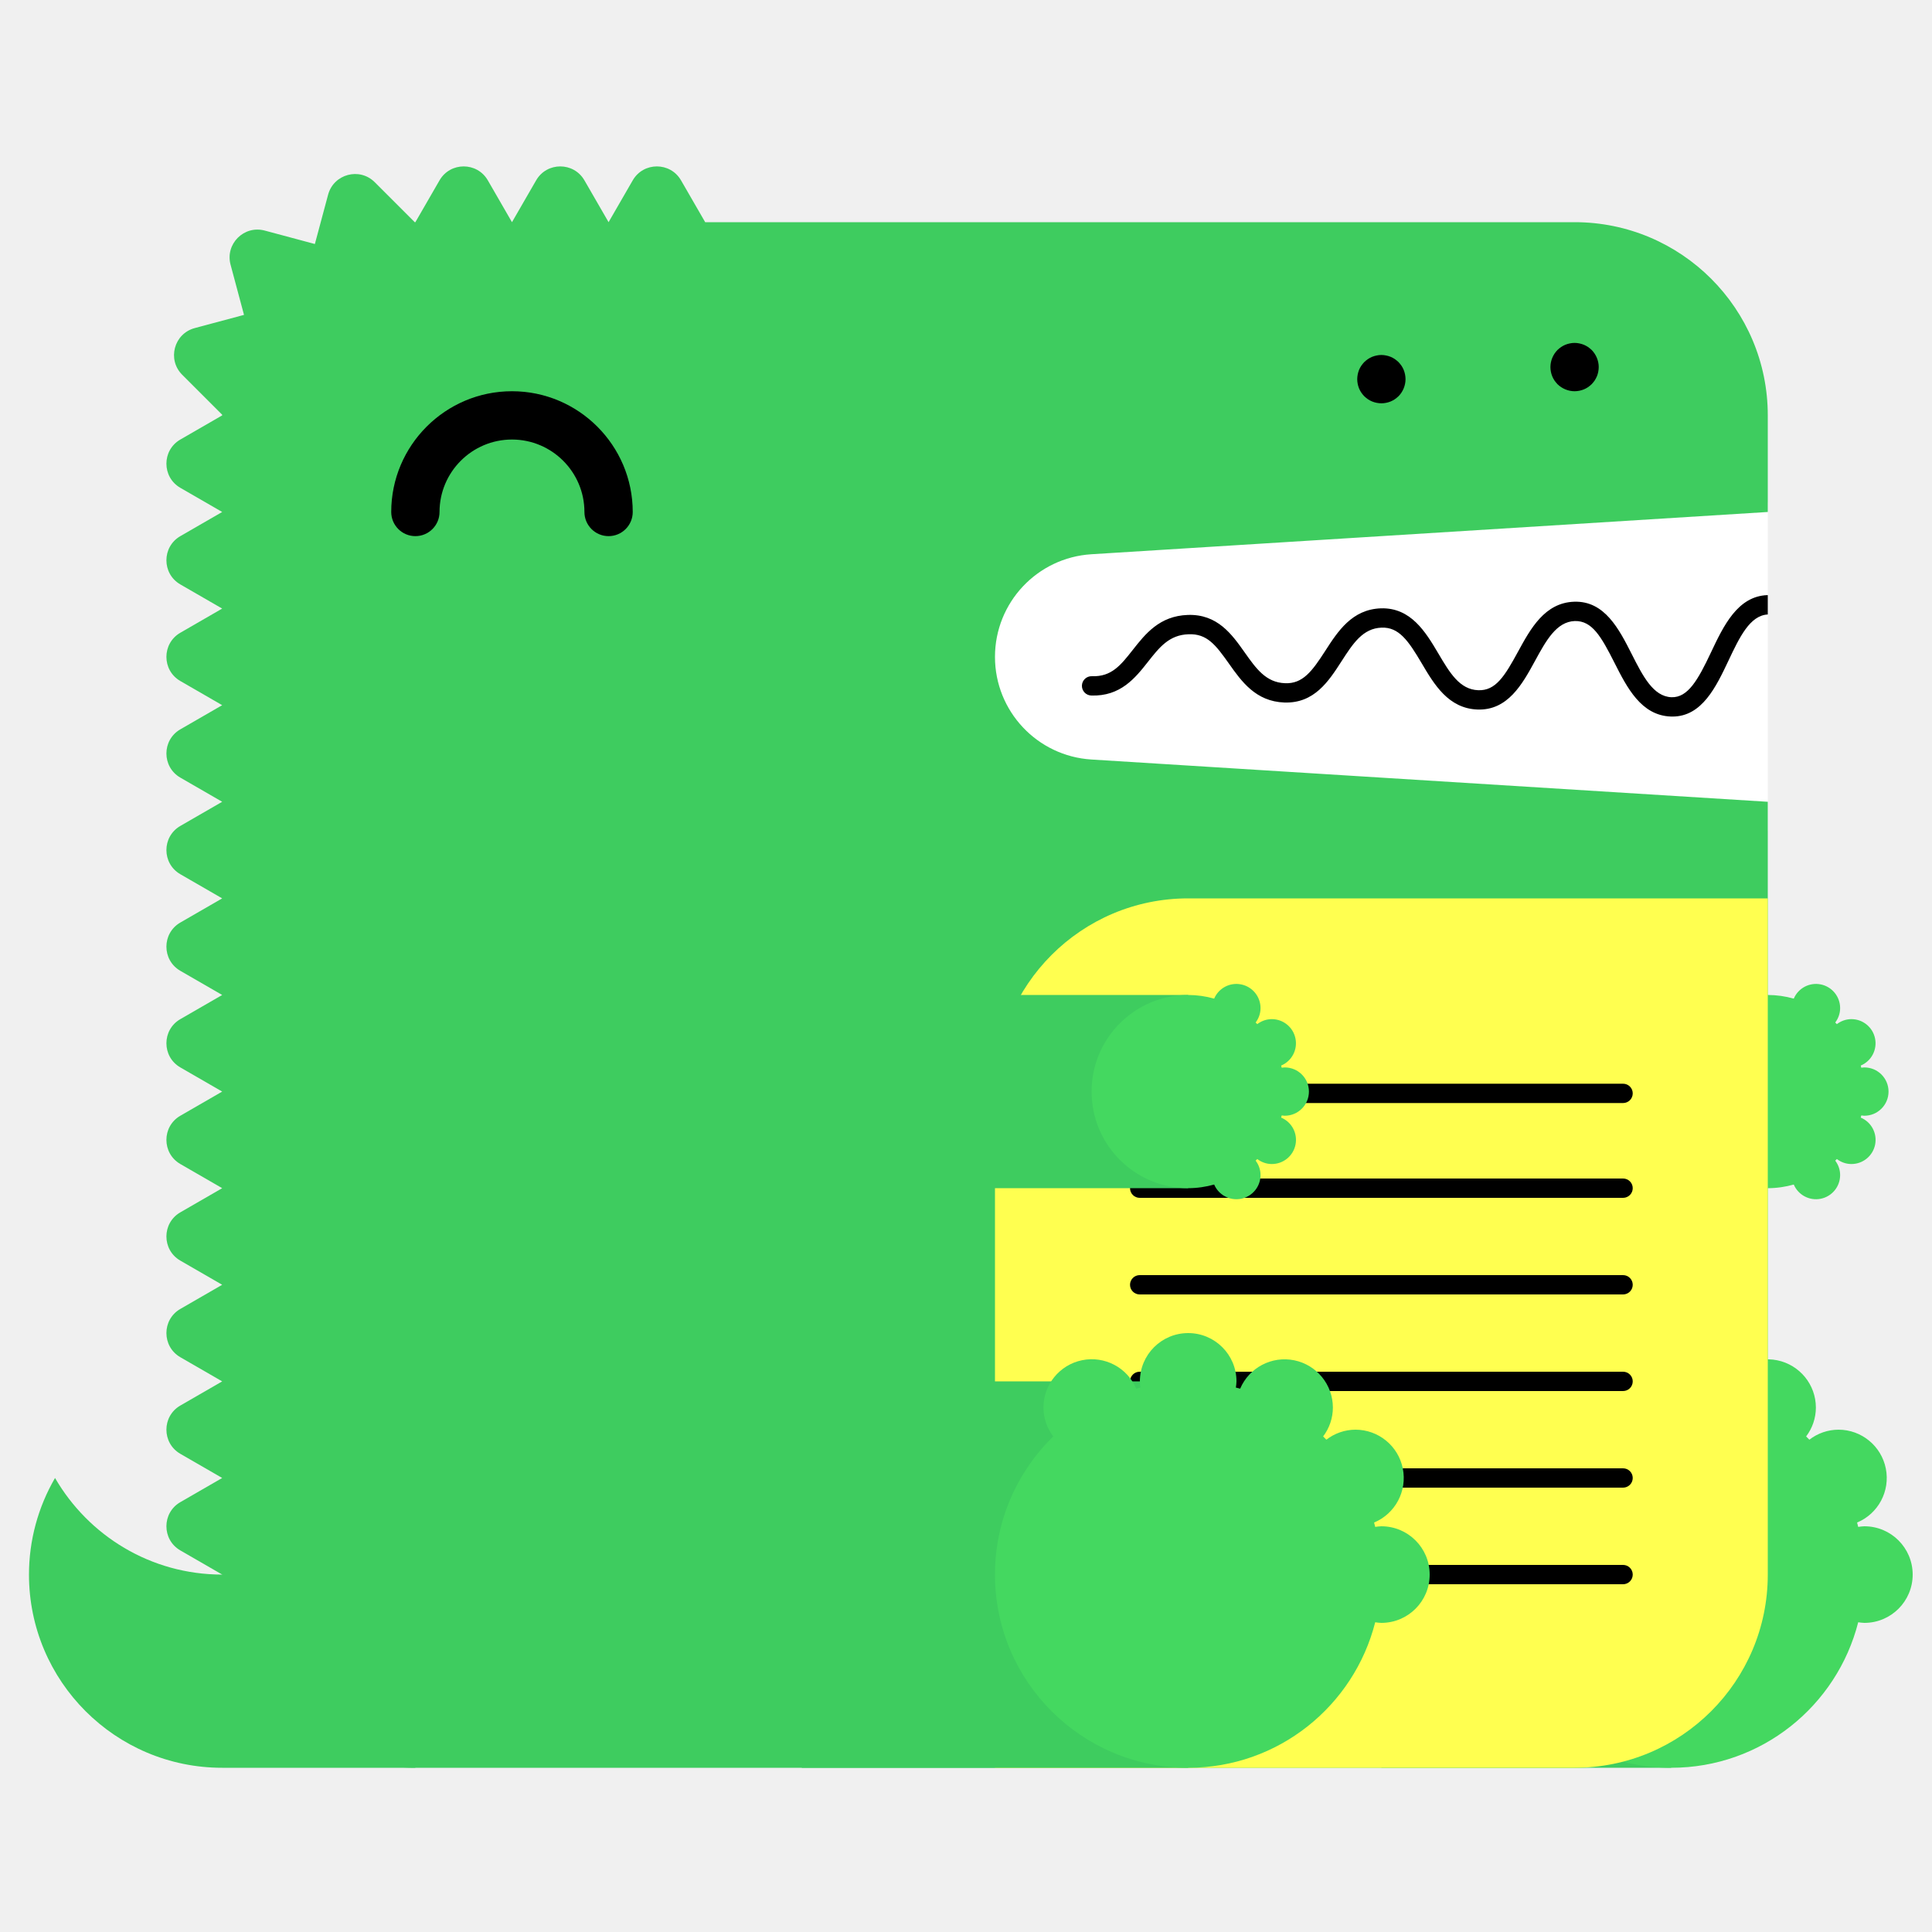
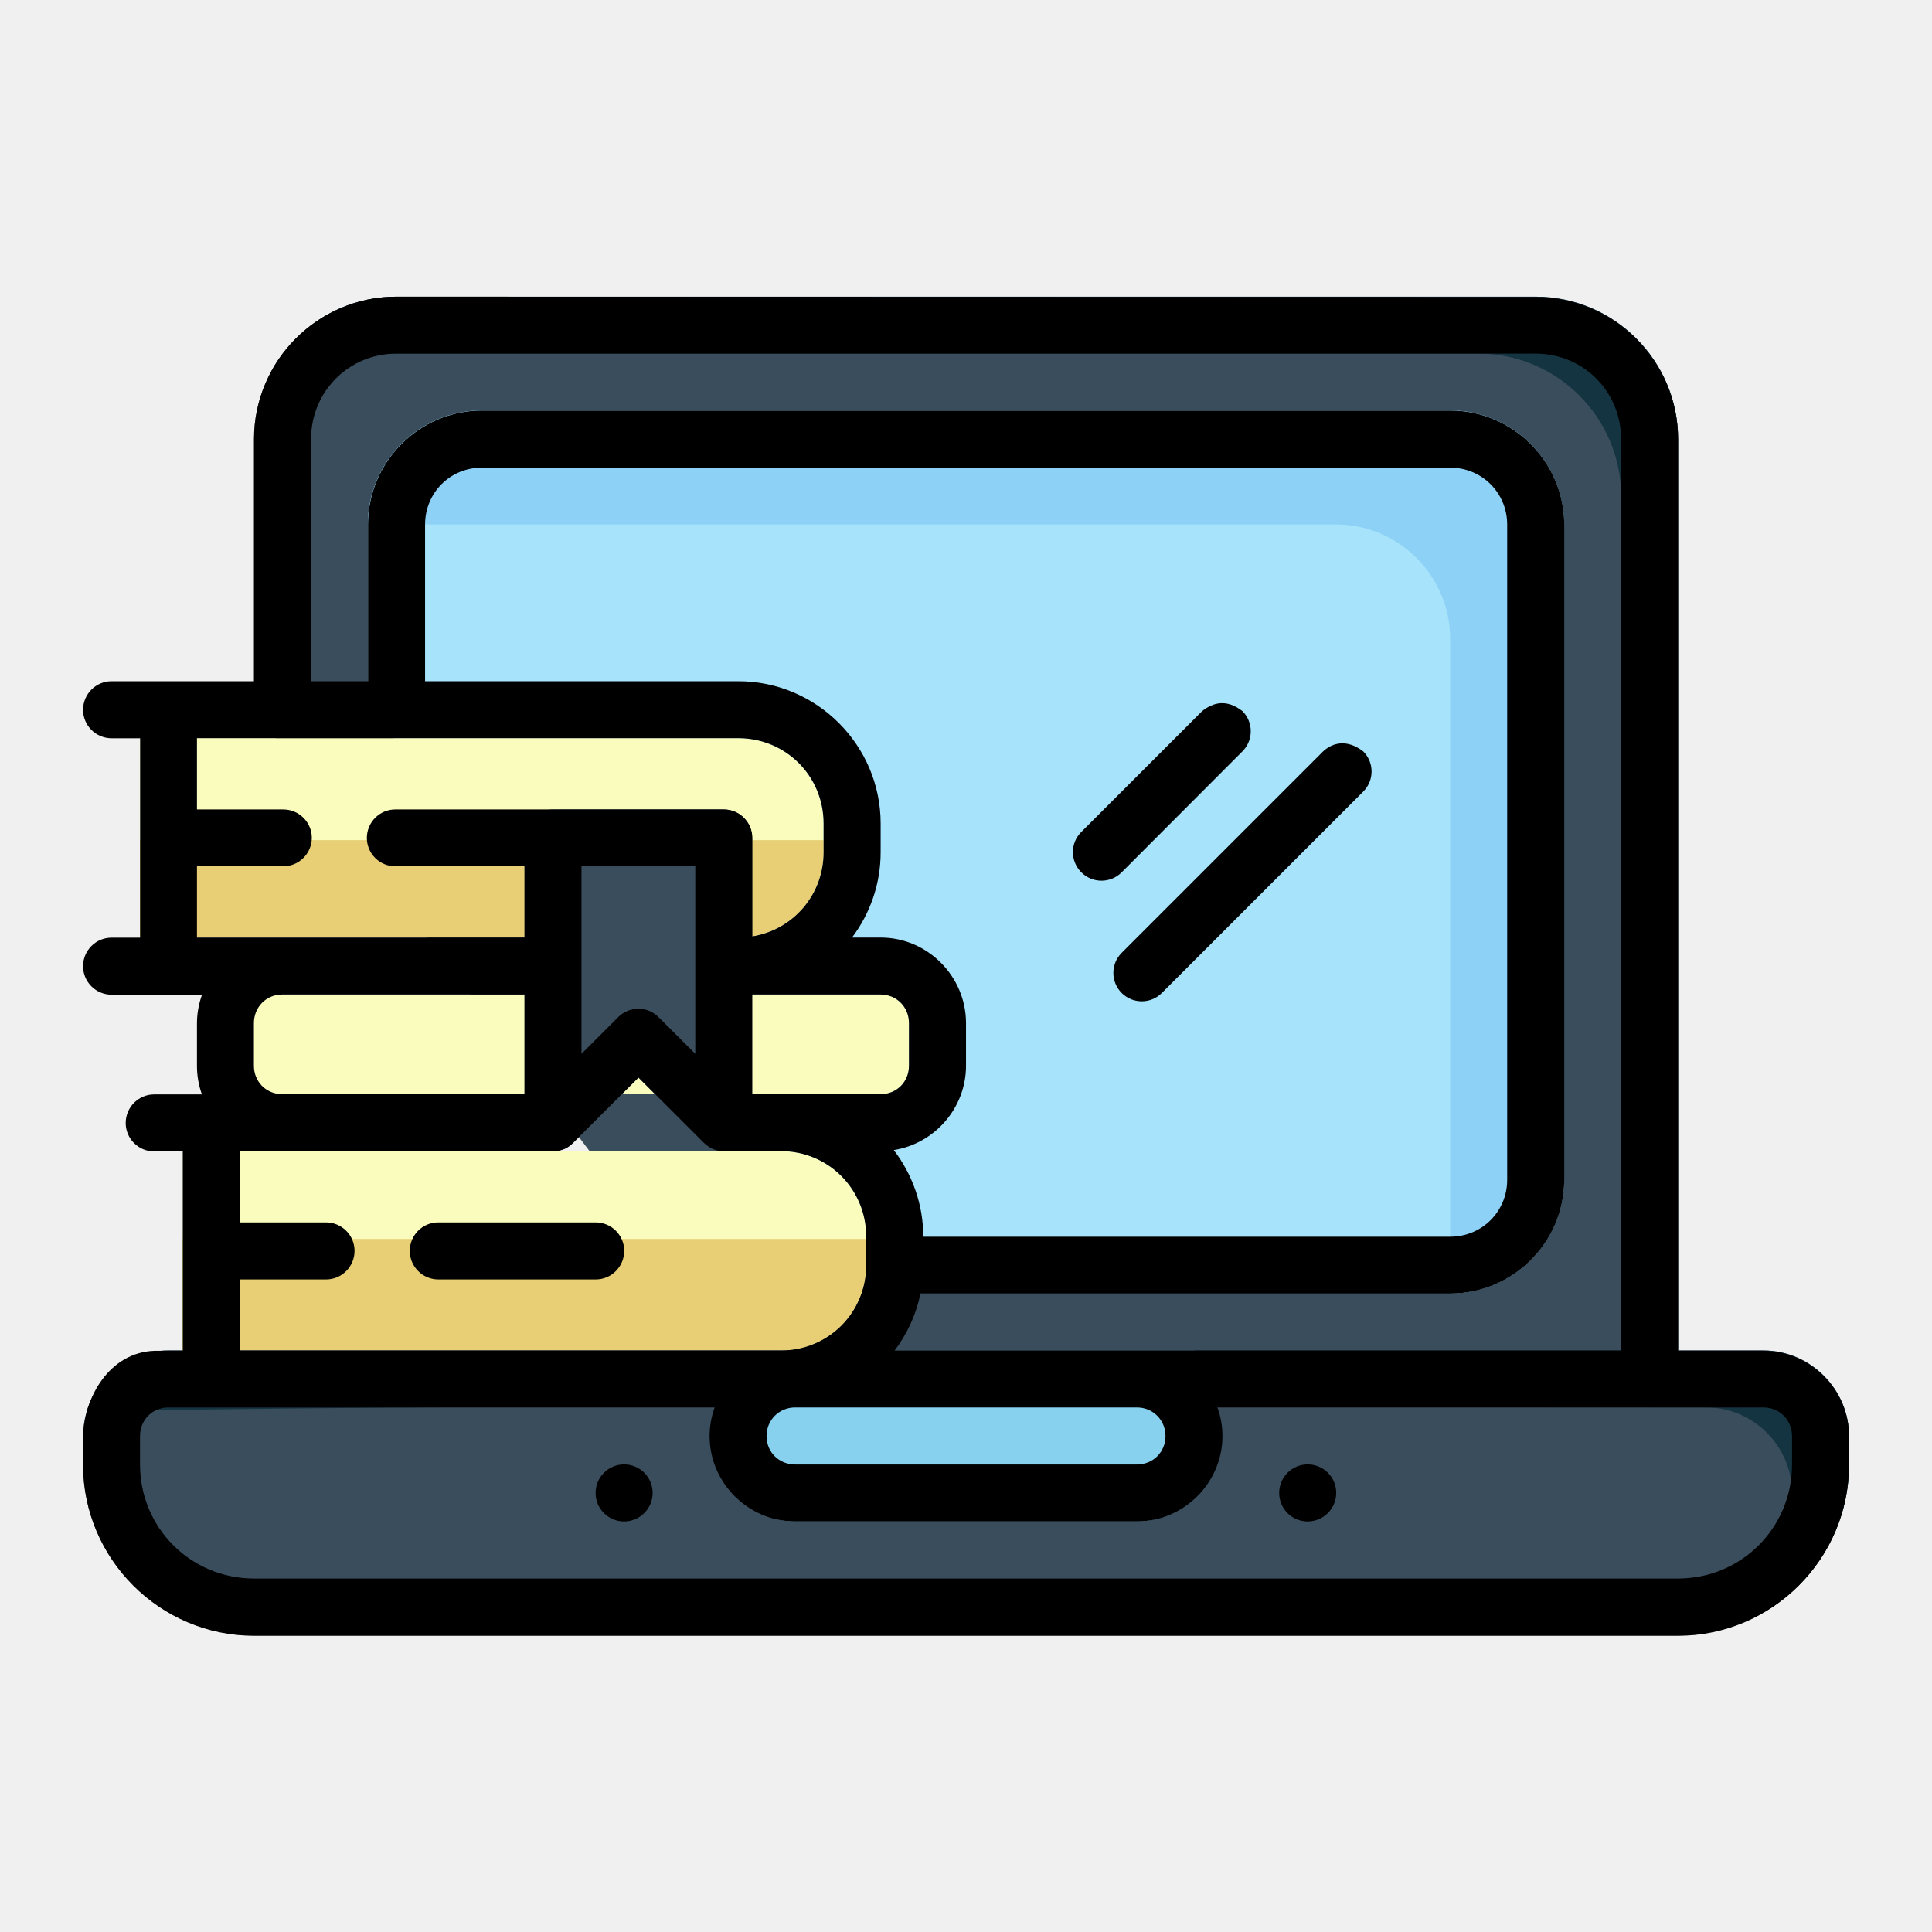
- <svg xmlns="http://www.w3.org/2000/svg" width="200" height="200" viewBox="0 0 200 200">
-   <g fill="none" fill-rule="evenodd">
-     <path fill="#FFF" d="M99 52h84v34H99z" />
-     <path d="M23 163c-7.398 0-13.843-4.027-17.303-10A19.886 19.886 0 0 0 3 163c0 11.046 8.954 20 20 20h20v-20H23z" fill="#3ECC5F" />
-     <path d="M112.98 57.376L183 53V43c0-11.046-8.954-20-20-20H73l-2.5-4.33c-1.112-1.925-3.889-1.925-5 0L63 23l-2.5-4.33c-1.111-1.925-3.889-1.925-5 0L53 23l-2.5-4.33c-1.111-1.925-3.889-1.925-5 0L43 23c-.022 0-.042.003-.065.003l-4.142-4.141c-1.57-1.571-4.252-.853-4.828 1.294l-1.369 5.104-5.192-1.392c-2.148-.575-4.111 1.389-3.535 3.536l1.39 5.193-5.102 1.367c-2.148.576-2.867 3.259-1.296 4.83l4.142 4.142c0 .021-.003.042-.003.064l-4.33 2.5c-1.925 1.111-1.925 3.889 0 5L23 53l-4.33 2.5c-1.925 1.111-1.925 3.889 0 5L23 63l-4.33 2.5c-1.925 1.111-1.925 3.889 0 5L23 73l-4.33 2.5c-1.925 1.111-1.925 3.889 0 5L23 83l-4.33 2.5c-1.925 1.111-1.925 3.889 0 5L23 93l-4.33 2.5c-1.925 1.111-1.925 3.889 0 5L23 103l-4.33 2.5c-1.925 1.111-1.925 3.889 0 5L23 113l-4.33 2.5c-1.925 1.111-1.925 3.889 0 5L23 123l-4.33 2.5c-1.925 1.111-1.925 3.889 0 5L23 133l-4.33 2.5c-1.925 1.111-1.925 3.889 0 5L23 143l-4.33 2.5c-1.925 1.111-1.925 3.889 0 5L23 153l-4.33 2.5c-1.925 1.111-1.925 3.889 0 5L23 163c0 11.046 8.954 20 20 20h120c11.046 0 20-8.954 20-20V83l-70.02-4.376A10.645 10.645 0 0 1 103 68c0-5.621 4.37-10.273 9.98-10.624" fill="#3ECC5F" />
-     <path fill="#3ECC5F" d="M143 183h30v-40h-30z" />
-     <path d="M193 158c-.219 0-.428.037-.639.064-.038-.15-.074-.301-.116-.451A5 5 0 0 0 190.32 148a4.96 4.96 0 0 0-3.016 1.036 26.531 26.531 0 0 0-.335-.336 4.955 4.955 0 0 0 1.011-2.987 5 5 0 0 0-9.599-1.959c-.148-.042-.297-.077-.445-.115.027-.211.064-.42.064-.639a5 5 0 0 0-5-5 5 5 0 0 0-5 5c0 .219.037.428.064.639-.148.038-.297.073-.445.115a4.998 4.998 0 0 0-9.599 1.959c0 1.125.384 2.151 1.011 2.987-3.717 3.632-6.031 8.693-6.031 14.3 0 11.046 8.954 20 20 20 9.339 0 17.16-6.41 19.361-15.064.211.027.42.064.639.064a5 5 0 0 0 5-5 5 5 0 0 0-5-5" fill="#44D860" />
-     <path fill="#3ECC5F" d="M153 123h30v-20h-30z" />
-     <path d="M193 115.5a2.5 2.5 0 1 0 0-5c-.109 0-.214.019-.319.032-.02-.075-.037-.15-.058-.225a2.501 2.501 0 0 0-.963-4.807c-.569 0-1.088.197-1.508.518a6.653 6.653 0 0 0-.168-.168c.314-.417.506-.931.506-1.494a2.5 2.5 0 0 0-4.8-.979A9.987 9.987 0 0 0 183 103c-5.522 0-10 4.478-10 10s4.478 10 10 10c.934 0 1.833-.138 2.69-.377a2.5 2.5 0 0 0 4.8-.979c0-.563-.192-1.077-.506-1.494.057-.055.113-.111.168-.168.42.321.939.518 1.508.518a2.5 2.5 0 0 0 .963-4.807c.021-.074.038-.15.058-.225.105.013.21.032.319.032" fill="#44D860" />
-     <path d="M63 55.5a2.5 2.5 0 0 1-2.5-2.5c0-4.136-3.364-7.5-7.5-7.5s-7.5 3.364-7.5 7.5a2.5 2.5 0 1 1-5 0c0-6.893 5.607-12.5 12.5-12.5S65.5 46.107 65.5 53a2.5 2.5 0 0 1-2.5 2.5" fill="#000" />
-     <path d="M103 183h60c11.046 0 20-8.954 20-20V93h-60c-11.046 0-20 8.954-20 20v70z" fill="#FFFF50" />
-     <path d="M168.02 124h-50.04a1 1 0 1 1 0-2h50.04a1 1 0 1 1 0 2m0 20h-50.04a1 1 0 1 1 0-2h50.04a1 1 0 1 1 0 2m0 20h-50.04a1 1 0 1 1 0-2h50.04a1 1 0 1 1 0 2m0-49.814h-50.04a1 1 0 1 1 0-2h50.04a1 1 0 1 1 0 2m0 19.814h-50.04a1 1 0 1 1 0-2h50.04a1 1 0 1 1 0 2m0 20h-50.04a1 1 0 1 1 0-2h50.04a1 1 0 1 1 0 2M183 61.611c-.012 0-.022-.006-.034-.005-3.09.105-4.552 3.196-5.842 5.923-1.346 2.85-2.387 4.703-4.093 4.647-1.889-.068-2.969-2.202-4.113-4.46-1.314-2.594-2.814-5.536-5.963-5.426-3.046.104-4.513 2.794-5.807 5.167-1.377 2.528-2.314 4.065-4.121 3.994-1.927-.07-2.951-1.805-4.136-3.813-1.321-2.236-2.848-4.75-5.936-4.664-2.994.103-4.465 2.385-5.763 4.4-1.373 2.13-2.335 3.428-4.165 3.351-1.973-.07-2.992-1.51-4.171-3.177-1.324-1.873-2.816-3.993-5.895-3.89-2.928.1-4.399 1.97-5.696 3.618-1.232 1.564-2.194 2.802-4.229 2.724a1 1 0 0 0-.072 2c3.017.101 4.545-1.8 5.872-3.487 1.177-1.496 2.193-2.787 4.193-2.855 1.926-.082 2.829 1.115 4.195 3.045 1.297 1.834 2.769 3.914 5.731 4.021 3.103.104 4.596-2.215 5.918-4.267 1.182-1.834 2.202-3.417 4.15-3.484 1.793-.067 2.769 1.35 4.145 3.681 1.297 2.197 2.766 4.686 5.787 4.796 3.125.108 4.634-2.62 5.949-5.035 1.139-2.088 2.214-4.06 4.119-4.126 1.793-.042 2.728 1.595 4.111 4.33 1.292 2.553 2.757 5.445 5.825 5.556l.169.003c3.064 0 4.518-3.075 5.805-5.794 1.139-2.41 2.217-4.68 4.067-4.773v-2z" fill="#000" />
-     <path fill="#3ECC5F" d="M83 183h40v-40H83z" />
-     <path d="M143 158c-.219 0-.428.037-.639.064-.038-.15-.074-.301-.116-.451A5 5 0 0 0 140.32 148a4.96 4.96 0 0 0-3.016 1.036 26.531 26.531 0 0 0-.335-.336 4.955 4.955 0 0 0 1.011-2.987 5 5 0 0 0-9.599-1.959c-.148-.042-.297-.077-.445-.115.027-.211.064-.42.064-.639a5 5 0 0 0-5-5 5 5 0 0 0-5 5c0 .219.037.428.064.639-.148.038-.297.073-.445.115a4.998 4.998 0 0 0-9.599 1.959c0 1.125.384 2.151 1.011 2.987-3.717 3.632-6.031 8.693-6.031 14.3 0 11.046 8.954 20 20 20 9.339 0 17.16-6.41 19.361-15.064.211.027.42.064.639.064a5 5 0 0 0 5-5 5 5 0 0 0-5-5" fill="#44D860" />
-     <path fill="#3ECC5F" d="M83 123h40v-20H83z" />
-     <path d="M133 115.5a2.5 2.5 0 1 0 0-5c-.109 0-.214.019-.319.032-.02-.075-.037-.15-.058-.225a2.501 2.501 0 0 0-.963-4.807c-.569 0-1.088.197-1.508.518a6.653 6.653 0 0 0-.168-.168c.314-.417.506-.931.506-1.494a2.5 2.5 0 0 0-4.8-.979A9.987 9.987 0 0 0 123 103c-5.522 0-10 4.478-10 10s4.478 10 10 10c.934 0 1.833-.138 2.69-.377a2.5 2.5 0 0 0 4.8-.979c0-.563-.192-1.077-.506-1.494.057-.055.113-.111.168-.168.42.321.939.518 1.508.518a2.5 2.5 0 0 0 .963-4.807c.021-.074.038-.15.058-.225.105.013.21.032.319.032" fill="#44D860" />
-     <path d="M143 41.75c-.16 0-.33-.02-.49-.05a2.52 2.52 0 0 1-.47-.14c-.15-.06-.29-.14-.431-.23-.13-.09-.259-.2-.38-.31-.109-.12-.219-.24-.309-.38s-.17-.28-.231-.43a2.619 2.619 0 0 1-.189-.96c0-.16.02-.33.05-.49.03-.16.08-.31.139-.47.061-.15.141-.29.231-.43.09-.13.2-.26.309-.38.121-.11.25-.22.38-.31.141-.09.281-.17.431-.23.149-.06.31-.11.47-.14.32-.07.65-.07.98 0 .159.03.32.08.47.14.149.06.29.14.43.23.13.09.259.2.38.31.11.12.22.25.31.38.09.14.17.28.23.43.06.16.11.31.14.47.029.16.05.33.05.49 0 .66-.271 1.31-.73 1.77-.121.11-.25.22-.38.31-.14.09-.281.17-.43.23a2.565 2.565 0 0 1-.96.19m20-1.25c-.66 0-1.3-.27-1.771-.73a3.802 3.802 0 0 1-.309-.38c-.09-.14-.17-.28-.231-.43a2.619 2.619 0 0 1-.189-.96c0-.66.27-1.3.729-1.77.121-.11.25-.22.38-.31.141-.09.281-.17.431-.23.149-.06.31-.11.47-.14.32-.07.66-.07.98 0 .159.03.32.08.47.14.149.06.29.14.43.23.13.09.259.2.38.31.459.47.73 1.11.73 1.77 0 .16-.021.33-.05.49-.03.16-.08.32-.14.47-.07.15-.14.29-.23.43-.09.13-.2.26-.31.38-.121.11-.25.22-.38.31-.14.09-.281.17-.43.23a2.565 2.565 0 0 1-.96.19" fill="#000" />
+ <svg xmlns="http://www.w3.org/2000/svg" width="64pt" height="64pt" viewBox="0 0 22.578 22.578" version="1.1" id="svg831">
+   <defs id="defs825">
+     <pattern id="EMFhbasepattern" patternUnits="userSpaceOnUse" width="6" height="6" x="0" y="0" />
+     <pattern id="EMFhbasepattern-9" patternUnits="userSpaceOnUse" width="6" height="6" x="0" y="0" />
+     <pattern id="EMFhbasepattern-0" patternUnits="userSpaceOnUse" width="6" height="6" x="0" y="0" />
+     <pattern id="EMFhbasepattern-7" patternUnits="userSpaceOnUse" width="6" height="6" x="0" y="0" />
+     <pattern id="EMFhbasepattern-2" patternUnits="userSpaceOnUse" width="6" height="6" x="0" y="0" />
+     <pattern id="EMFhbasepattern-98" patternUnits="userSpaceOnUse" width="6" height="6" x="0" y="0" />
+     <pattern id="EMFhbasepattern-6" patternUnits="userSpaceOnUse" width="6" height="6" x="0" y="0" />
+     <pattern id="EMFhbasepattern-01" patternUnits="userSpaceOnUse" width="6" height="6" x="0" y="0" />
+     <pattern id="EMFhbasepattern-07" patternUnits="userSpaceOnUse" width="6" height="6" x="0" y="0" />
+     <pattern id="EMFhbasepattern-8" patternUnits="userSpaceOnUse" width="6" height="6" x="0" y="0" />
+     <pattern id="EMFhbasepattern-4" patternUnits="userSpaceOnUse" width="6" height="6" x="0" y="0" />
+     <pattern id="EMFhbasepattern-40" patternUnits="userSpaceOnUse" width="6" height="6" x="0" y="0" />
+     <pattern id="EMFhbasepattern-08" patternUnits="userSpaceOnUse" width="6" height="6" x="0" y="0" />
+     <pattern id="EMFhbasepattern-04" patternUnits="userSpaceOnUse" width="6" height="6" x="0" y="0" />
+     <pattern id="EMFhbasepattern-014" patternUnits="userSpaceOnUse" width="6" height="6" x="0" y="0" />
+     <pattern id="EMFhbasepattern-27" patternUnits="userSpaceOnUse" width="6" height="6" x="0" y="0" />
+     <pattern id="EMFhbasepattern-09" patternUnits="userSpaceOnUse" width="6" height="6" x="0" y="0" />
+     <pattern id="EMFhbasepattern-5" patternUnits="userSpaceOnUse" width="6" height="6" x="0" y="0" />
+     <pattern id="EMFhbasepattern-018" patternUnits="userSpaceOnUse" width="6" height="6" x="0" y="0" />
+   </defs>
+   <g id="layer1" transform="translate(0,-274.4222)" style="display:inline">
+     <g id="g703" style="display:inline;stroke-width:0.795" transform="matrix(1.258055,0,0,1.258055,-37.73716,-38.90506)">
+       <g id="g3879" style="stroke-width:0.795">
+         <path style="color:#000000;fill:#3a4d5c;fill-opacity:1;stroke-width:0.795;stroke-linecap:round;stroke-linejoin:round;-inkscape-stroke:none" d="m 37.283,262.131 h 8.037 c 0.145,-5.1e-4 0.263,-0.118 0.264,-0.264 v -8.732 c 0,-0.727 -0.595,-1.322 -1.322,-1.322 H 33.678 c -0.727,0 -1.322,0.595 -1.322,1.322 v 2.514 z" id="path190027" />
+         <path style="color:#000000;fill:#a7e3fa;stroke-width:0.795;stroke-linecap:round;stroke-linejoin:round;-inkscape-stroke:none" d="M 38.309,261.072 H 43.467 c 0.581,0 1.059,-0.475 1.059,-1.057 v -6.086 c 0,-0.581 -0.477,-1.059 -1.059,-1.059 h -8.996 c -0.581,0 -1.057,0.477 -1.057,1.059 v 1.721 z" id="path190219" />
+         <path style="color:#000000;fill:#fafcbd;fill-opacity:1;stroke-width:0.795;stroke-linecap:round;stroke-linejoin:round;-inkscape-stroke:none" d="m 31.297,255.914 h 5.557 c 0.442,0 0.793,0.353 0.793,0.795 v 0.264 c -3e-6,0.442 -0.351,0.793 -0.793,0.793 -1.852,0 -3.705,0 -5.557,0 z" id="path140868" />
+         <path id="path35379" style="color:#000000;fill:#e8cf76;fill-opacity:1;stroke-width:0.795;stroke-linecap:round;stroke-linejoin:round;-inkscape-stroke:none" d="m 31.297,256.861 v 0.904 c 1.852,0 3.705,0 5.557,0 0.442,0 0.793,-0.352 0.793,-0.793 v -0.111 z" />
+         <path id="path22151" style="color:#000000;fill:#143441;fill-opacity:1;stroke-width:0.795;stroke-linecap:round;stroke-linejoin:round;-inkscape-stroke:none" d="m 33.678,251.813 c -0.499,0 -0.935,0.28 -1.16,0.691 0.188,-0.103 0.403,-0.162 0.631,-0.162 h 10.584 c 0.727,0 1.322,0.595 1.322,1.322 v 8.467 h 0.266 a 0.265,0.265 0 0 0 0.264,-0.264 v -8.732 c 0,-0.727 -0.594,-1.322 -1.322,-1.322 z" />
+         <path style="color:#000000;fill:#3a4d5c;fill-opacity:1;stroke-width:0.795;stroke-linecap:round;stroke-linejoin:round;-inkscape-stroke:none" d="m 31.561,261.602 c -0.435,0 -0.793,0.36 -0.793,0.795 v 0.264 c 0,0.874 0.714,1.588 1.588,1.588 h 13.229 c 0.874,0 1.588,-0.714 1.588,-1.588 v -0.264 c 3e-6,-0.435 -0.36,-0.795 -0.795,-0.795 z" id="path195843" />
+         <path style="color:#000000;fill:#87d1ee;fill-opacity:1;stroke-width:0.795;stroke-linecap:round;stroke-linejoin:round;-inkscape-stroke:none" d="m 36.764,261.602 v 0.795 c 0,0.435 0.183,0.793 0.619,0.793 h 3.174 c 0.435,0 0.536,-0.358 0.536,-0.793 v -0.795 z" id="path22149" />
+         <path style="color:#000000;fill:#fafcbd;fill-opacity:1;stroke-width:0.795;stroke-linecap:round;stroke-linejoin:round;-inkscape-stroke:none" d="m 31.693,259.75 h 5.557 c 0.442,0 0.793,0.353 0.793,0.795 v 0.264 c -3e-6,0.442 -0.352,0.795 -0.793,0.795 h -5.557 z" id="path183907" />
+         <path id="path35483" style="color:#000000;fill:#e8cf76;fill-opacity:1;stroke-width:0.795;stroke-linecap:round;stroke-linejoin:round;-inkscape-stroke:none" d="m 31.693,260.566 v 1.037 h 5.557 c 0.442,0 0.793,-0.353 0.793,-0.795 v -0.242 z" />
+         <path style="color:#000000;fill:#fafcbd;fill-opacity:1;stroke-width:0.795;stroke-linecap:round;stroke-linejoin:round;-inkscape-stroke:none" d="m 32.619,258.294 h 5.557 c 0.149,0 0.264,0.116 0.264,0.266 v 0.396 c 10e-7,0.149 -0.114,0.266 -0.264,0.266 h -5.557 c -0.149,0 -0.264,-0.116 -0.264,-0.266 v -0.396 c -4e-6,-0.149 0.114,-0.266 0.264,-0.266 z" id="path188905" />
+         <path style="color:#000000;fill:#3a4d5c;fill-opacity:1;stroke-width:0.795;stroke-linecap:round;stroke-linejoin:round;-inkscape-stroke:none" d="m 35.133,256.576 a 0.265,0.265 0 0 0 -0.264,0.264 v 2.646 a 0.265,0.265 0 0 0 0.451,0.188 l 0.607,-0.607 0.605,0.607 a 0.265,0.265 0 0 0 0.451,-0.188 v -2.646 a 0.265,0.265 0 0 0 -0.264,-0.264 z" id="path188707" />
+         <path id="path23757" style="color:#000000;fill:#8ed1f7;fill-opacity:1;stroke-width:0.795;stroke-linecap:round;stroke-linejoin:round;-inkscape-stroke:none" d="m 34.471,252.871 c -0.581,0 -1.056,0.477 -1.057,1.058 h 8.994 c 0.581,0 1.059,0.477 1.059,1.059 v 6.084 c 0.581,-2.9e-4 1.058,-0.476 1.058,-1.057 v -6.086 c 0,-0.581 -0.477,-1.059 -1.059,-1.059 z" />
+         <path id="path30199" style="color:#000000;fill:#143441;fill-opacity:1;stroke-width:0.795;stroke-linecap:round;stroke-linejoin:round;-inkscape-stroke:none" d="m 31.56,261.602 c -0.355,0 -0.658,0.239 -0.758,0.564 4.982,-0.081 10.039,-0.035 15.046,-0.035 0.435,0 0.795,0.36 0.795,0.795 v 0.264 c 0,0.302 -0.085,0.585 -0.233,0.826 0.456,-0.28 0.762,-0.783 0.762,-1.355 v -0.264 c 3e-6,-0.435 -0.36,-0.795 -0.795,-0.795 z" />
+       </g>
+       <path id="rect1463" style="color:#000000;display:inline;fill:#000000;stroke-width:0.795;stroke-linecap:round;stroke-linejoin:round;-inkscape-stroke:none" d="m 33.678,251.813 c -0.727,0 -1.322,0.595 -1.322,1.322 v 2.25 h -1.324 c -0.145,5.6e-4 -0.263,0.118 -0.264,0.264 -5.29e-4,0.146 0.117,0.265 0.264,0.266 h 0.266 v 1.852 h -0.266 c -0.146,5.8e-4 -0.264,0.119 -0.264,0.266 5.29e-4,0.145 0.118,0.263 0.264,0.264 h 0.841 c -0.03,0.083 -0.047,0.173 -0.047,0.266 v 0.396 c 0,0.092 0.016,0.181 0.046,0.264 h -0.442 c -0.147,-5.8e-4 -0.266,0.119 -0.266,0.266 5.29e-4,0.146 0.119,0.264 0.266,0.264 h 0.264 v 1.852 h -0.264 c -0.417,0.015 -0.653,0.431 -0.662,0.795 v 0.264 c 0,0.874 0.714,1.588 1.588,1.588 h 13.228 c 0.874,0 1.588,-0.714 1.588,-1.588 v -0.264 c 3e-6,-0.435 -0.36,-0.795 -0.795,-0.795 h -0.793 v -8.467 c 0,-0.727 -0.594,-1.322 -1.322,-1.322 z m 0,0.529 h 10.584 c 0.442,0 0.793,0.352 0.793,0.793 v 8.467 h -6.748 c 0.116,-0.154 0.2,-0.334 0.24,-0.529 h 4.921 c 0.581,0 1.059,-0.475 1.059,-1.057 v -6.086 c 0,-0.581 -0.477,-1.059 -1.059,-1.059 h -8.996 c -0.581,0 -1.057,0.477 -1.057,1.059 v 1.455 h -0.529 v -2.25 c 0,-0.442 0.351,-0.793 0.793,-0.793 z m 0.793,1.059 h 8.996 c 0.295,0 0.53,0.234 0.53,0.529 v 6.086 c 0,0.295 -0.234,0.529 -0.53,0.529 h -4.894 c -3e-6,-0.302 -0.103,-0.581 -0.274,-0.805 0.378,-0.059 0.671,-0.39 0.671,-0.783 v -0.396 c 1.1e-5,-0.435 -0.357,-0.795 -0.793,-0.795 h -0.266 c 0.167,-0.221 0.266,-0.496 0.266,-0.793 v -0.266 c -2e-6,-0.728 -0.595,-1.322 -1.322,-1.322 h -2.91 v -1.455 c 0,-0.295 0.232,-0.529 0.528,-0.529 z m 6.693,2.261 -1.123,1.123 c -0.104,0.103 -0.104,0.271 0,0.375 0.103,0.104 0.272,0.104 0.375,0 l 1.121,-1.123 c 0.104,-0.103 0.104,-0.272 0,-0.375 -0.148,-0.114 -0.271,-0.08 -0.373,0 z m -9.338,0.252 h 5.028 c 0.442,0 0.793,0.351 0.793,0.793 v 0.266 c -3e-6,0.397 -0.284,0.721 -0.662,0.782 v -0.915 c -5.29e-4,-0.145 -0.118,-0.263 -0.264,-0.264 H 33.67 c -0.146,-5.8e-4 -0.265,0.117 -0.266,0.264 2.64e-4,0.146 0.119,0.265 0.266,0.264 h 1.199 v 0.662 h -3.043 v -0.662 h 0.801 c 0.146,5.8e-4 0.265,-0.118 0.266,-0.264 -5.29e-4,-0.146 -0.119,-0.264 -0.266,-0.264 h -0.801 z m 10.461,0.123 -1.871,1.871 c -0.103,0.103 -0.103,0.27 0,0.373 0.103,0.103 0.27,0.103 0.373,0 l 1.871,-1.871 c 0.103,-0.103 0.103,-0.27 0,-0.373 -0.148,-0.114 -0.282,-0.085 -0.373,0 z m -6.889,1.067 h 1.057 v 1.742 l -0.342,-0.342 c -0.103,-0.102 -0.269,-0.102 -0.373,0 l -0.342,0.342 z m -2.779,1.191 h 2.25 v 0.926 h -2.25 c -0.149,0 -0.264,-0.115 -0.264,-0.264 v -0.396 c -3e-6,-0.149 0.114,-0.266 0.264,-0.266 z m 4.365,0 h 1.192 c 0.149,0 0.264,0.116 0.264,0.266 v 0.396 c 3e-6,0.149 -0.114,0.264 -0.264,0.264 h -1.192 z m -0.261,1.455 h 0.527 c 0.442,0 0.793,0.353 0.793,0.795 v 0.264 c -2e-6,0.442 -0.352,0.793 -0.793,0.793 h -5.027 v -0.66 h 0.803 c 0.146,-5.8e-4 0.264,-0.119 0.264,-0.266 -5.29e-4,-0.145 -0.118,-0.263 -0.264,-0.264 h -0.803 v -0.662 h 2.91 c 0.09,0.001 0.144,-0.033 0.188,-0.078 l 0.607,-0.606 0.606,0.606 c 0.054,0.051 0.116,0.082 0.19,0.078 z m -2.656,0.662 c -0.146,2.9e-4 -0.263,0.118 -0.264,0.264 -5.29e-4,0.146 0.118,0.265 0.264,0.266 h 1.462 c 0.147,5.8e-4 0.266,-0.119 0.266,-0.266 -5.29e-4,-0.146 -0.119,-0.264 -0.266,-0.264 z m -2.506,1.719 h 5.074 c -0.03,0.083 -0.047,0.173 -0.047,0.266 0,0.435 0.36,0.793 0.795,0.793 H 40.557 c 0.435,0 0.795,-0.358 0.795,-0.793 0,-0.093 -0.016,-0.182 -0.047,-0.266 h 5.072 c 0.149,0 0.266,0.116 0.266,0.266 v 0.264 c 0,0.588 -0.471,1.059 -1.059,1.059 H 32.356 c -0.588,0 -1.059,-0.471 -1.059,-1.059 v -0.264 c 0,-0.149 0.114,-0.266 0.264,-0.266 z m 5.822,0 H 40.557 c 0.149,0 0.266,0.116 0.266,0.266 0,0.149 -0.116,0.264 -0.266,0.264 h -3.174 c -0.149,0 -0.266,-0.114 -0.266,-0.264 0,-0.149 0.116,-0.266 0.266,-0.266 z m -1.588,0.529 c -0.147,-5.8e-4 -0.266,0.119 -0.266,0.266 2.64e-4,0.146 0.119,0.265 0.266,0.264 0.146,-5.9e-4 0.263,-0.119 0.264,-0.264 5.29e-4,-0.146 -0.117,-0.265 -0.264,-0.266 z m 6.35,0 c -0.147,-5.8e-4 -0.266,0.119 -0.266,0.266 2.64e-4,0.146 0.119,0.265 0.266,0.264 0.146,-5.9e-4 0.263,-0.119 0.264,-0.264 5.3e-4,-0.146 -0.117,-0.265 -0.264,-0.266 z" />
+     </g>
  </g>
</svg>
